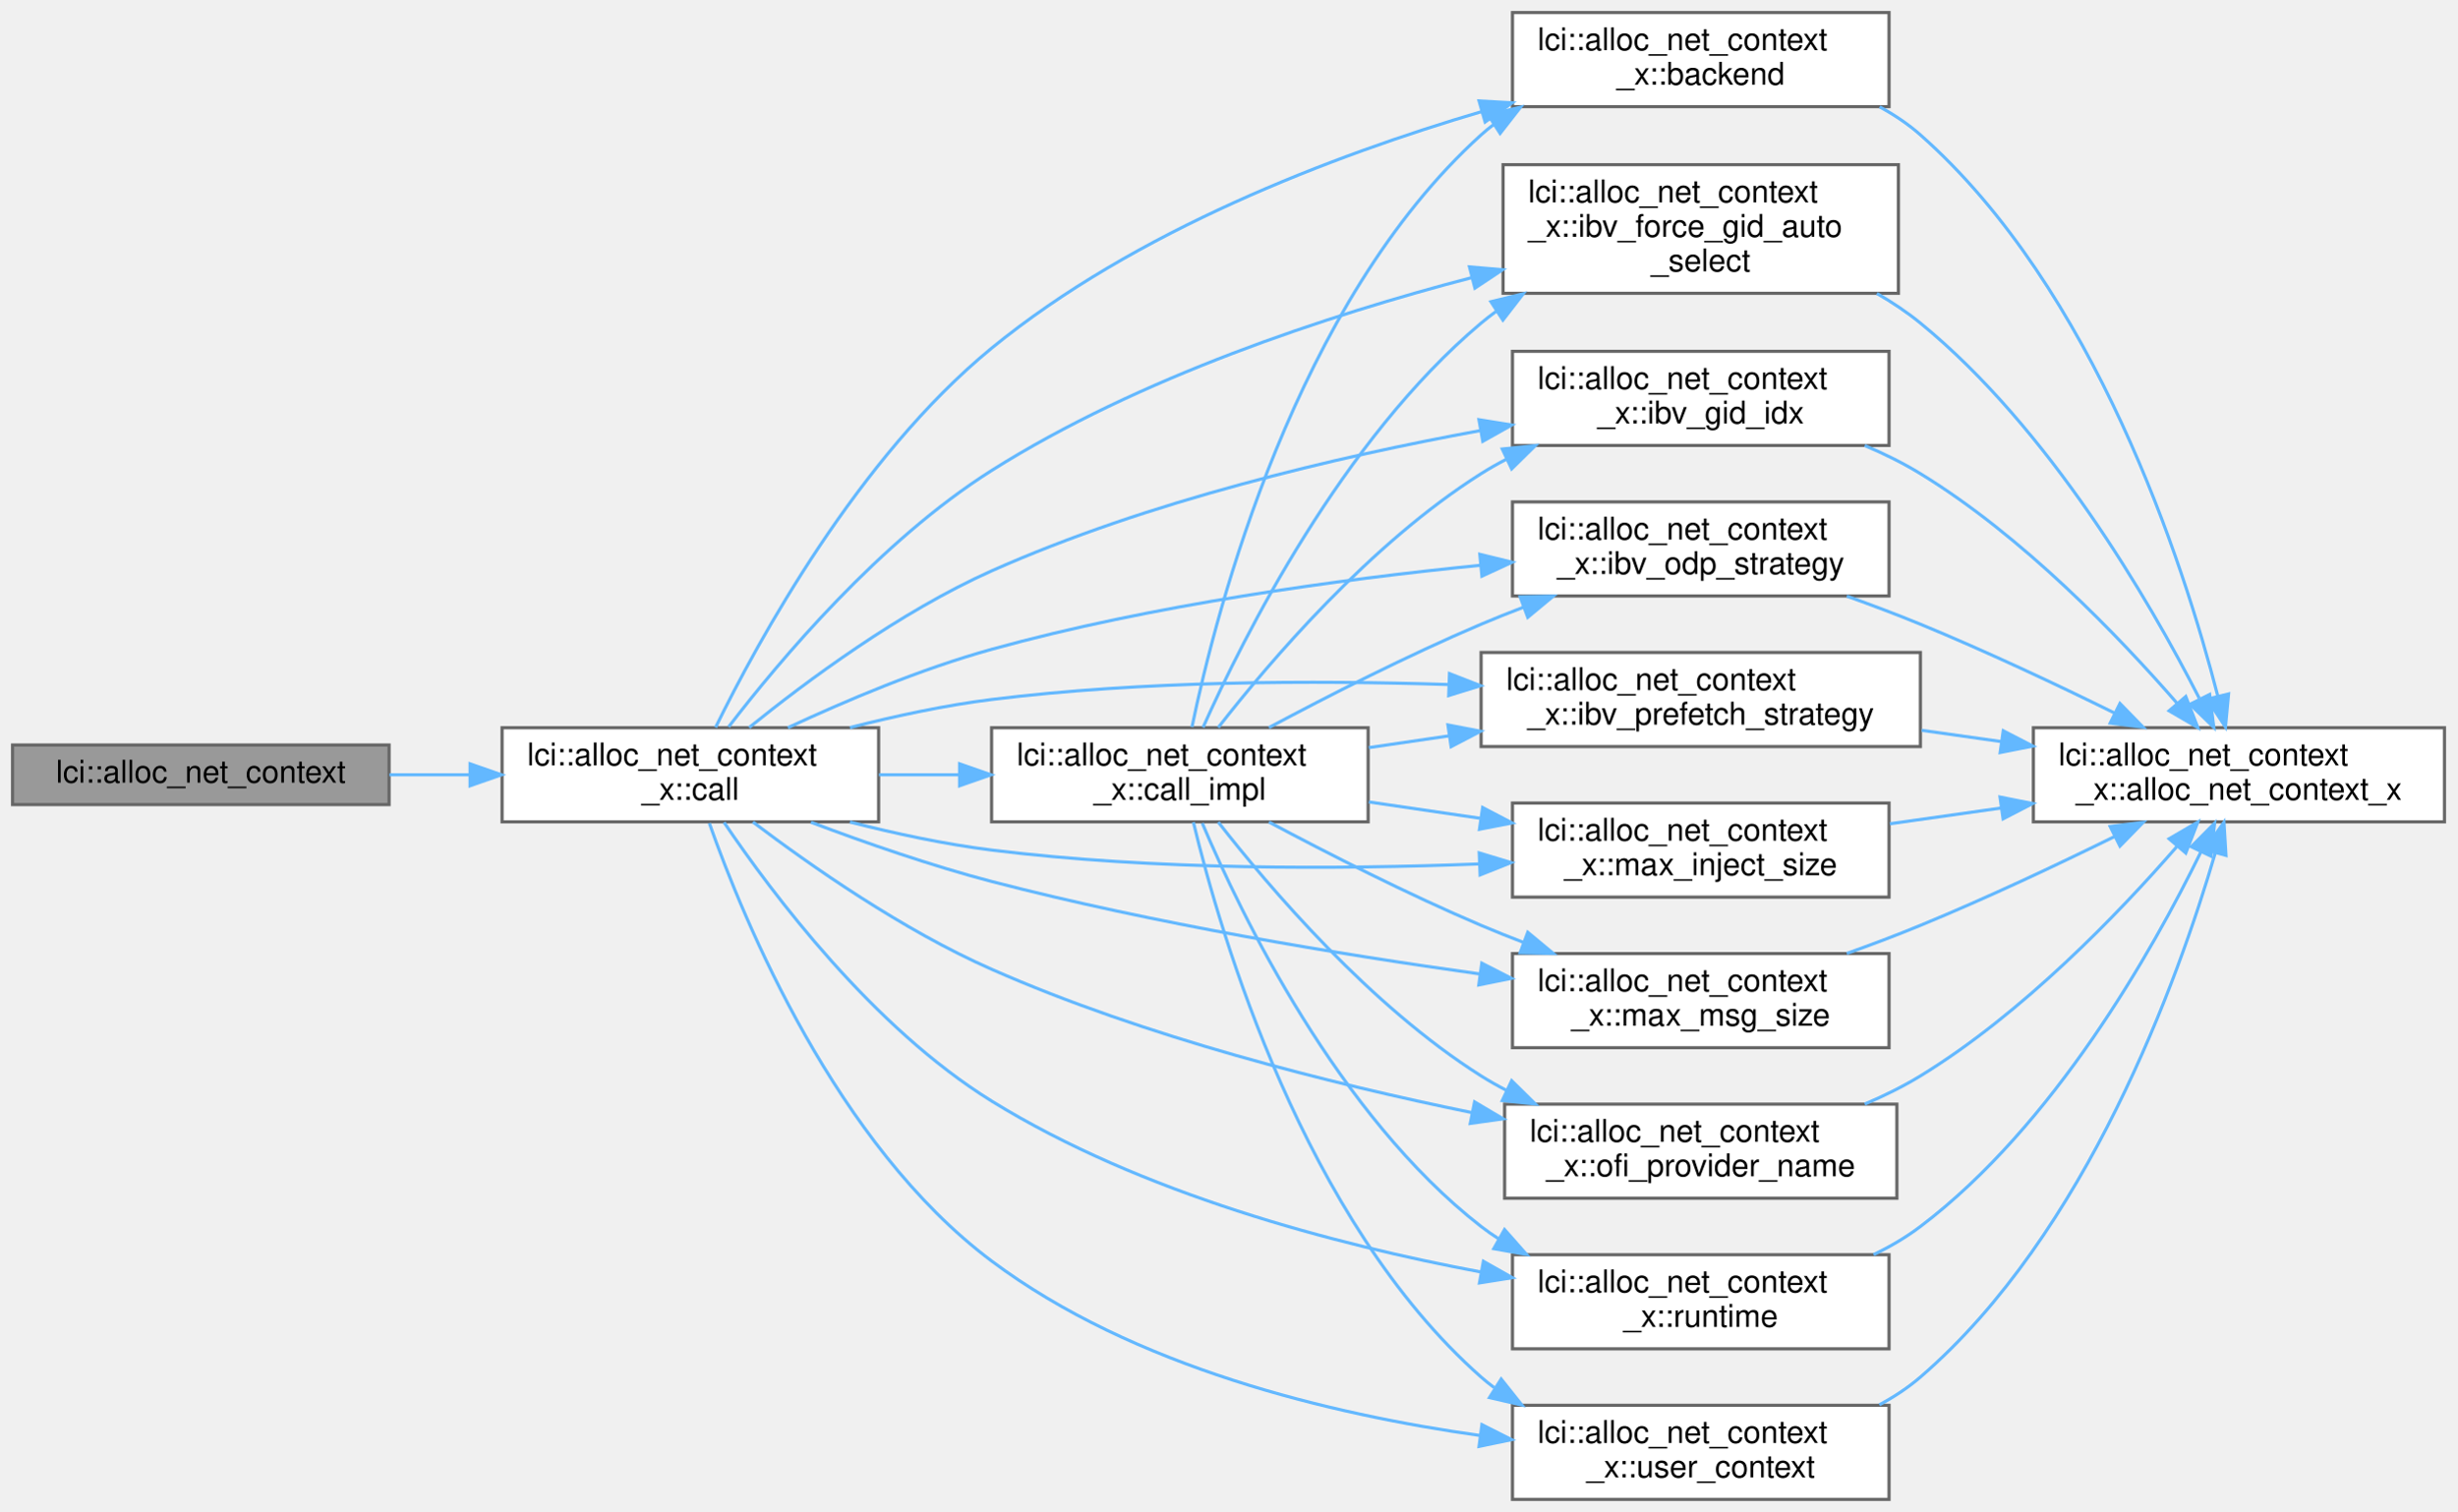
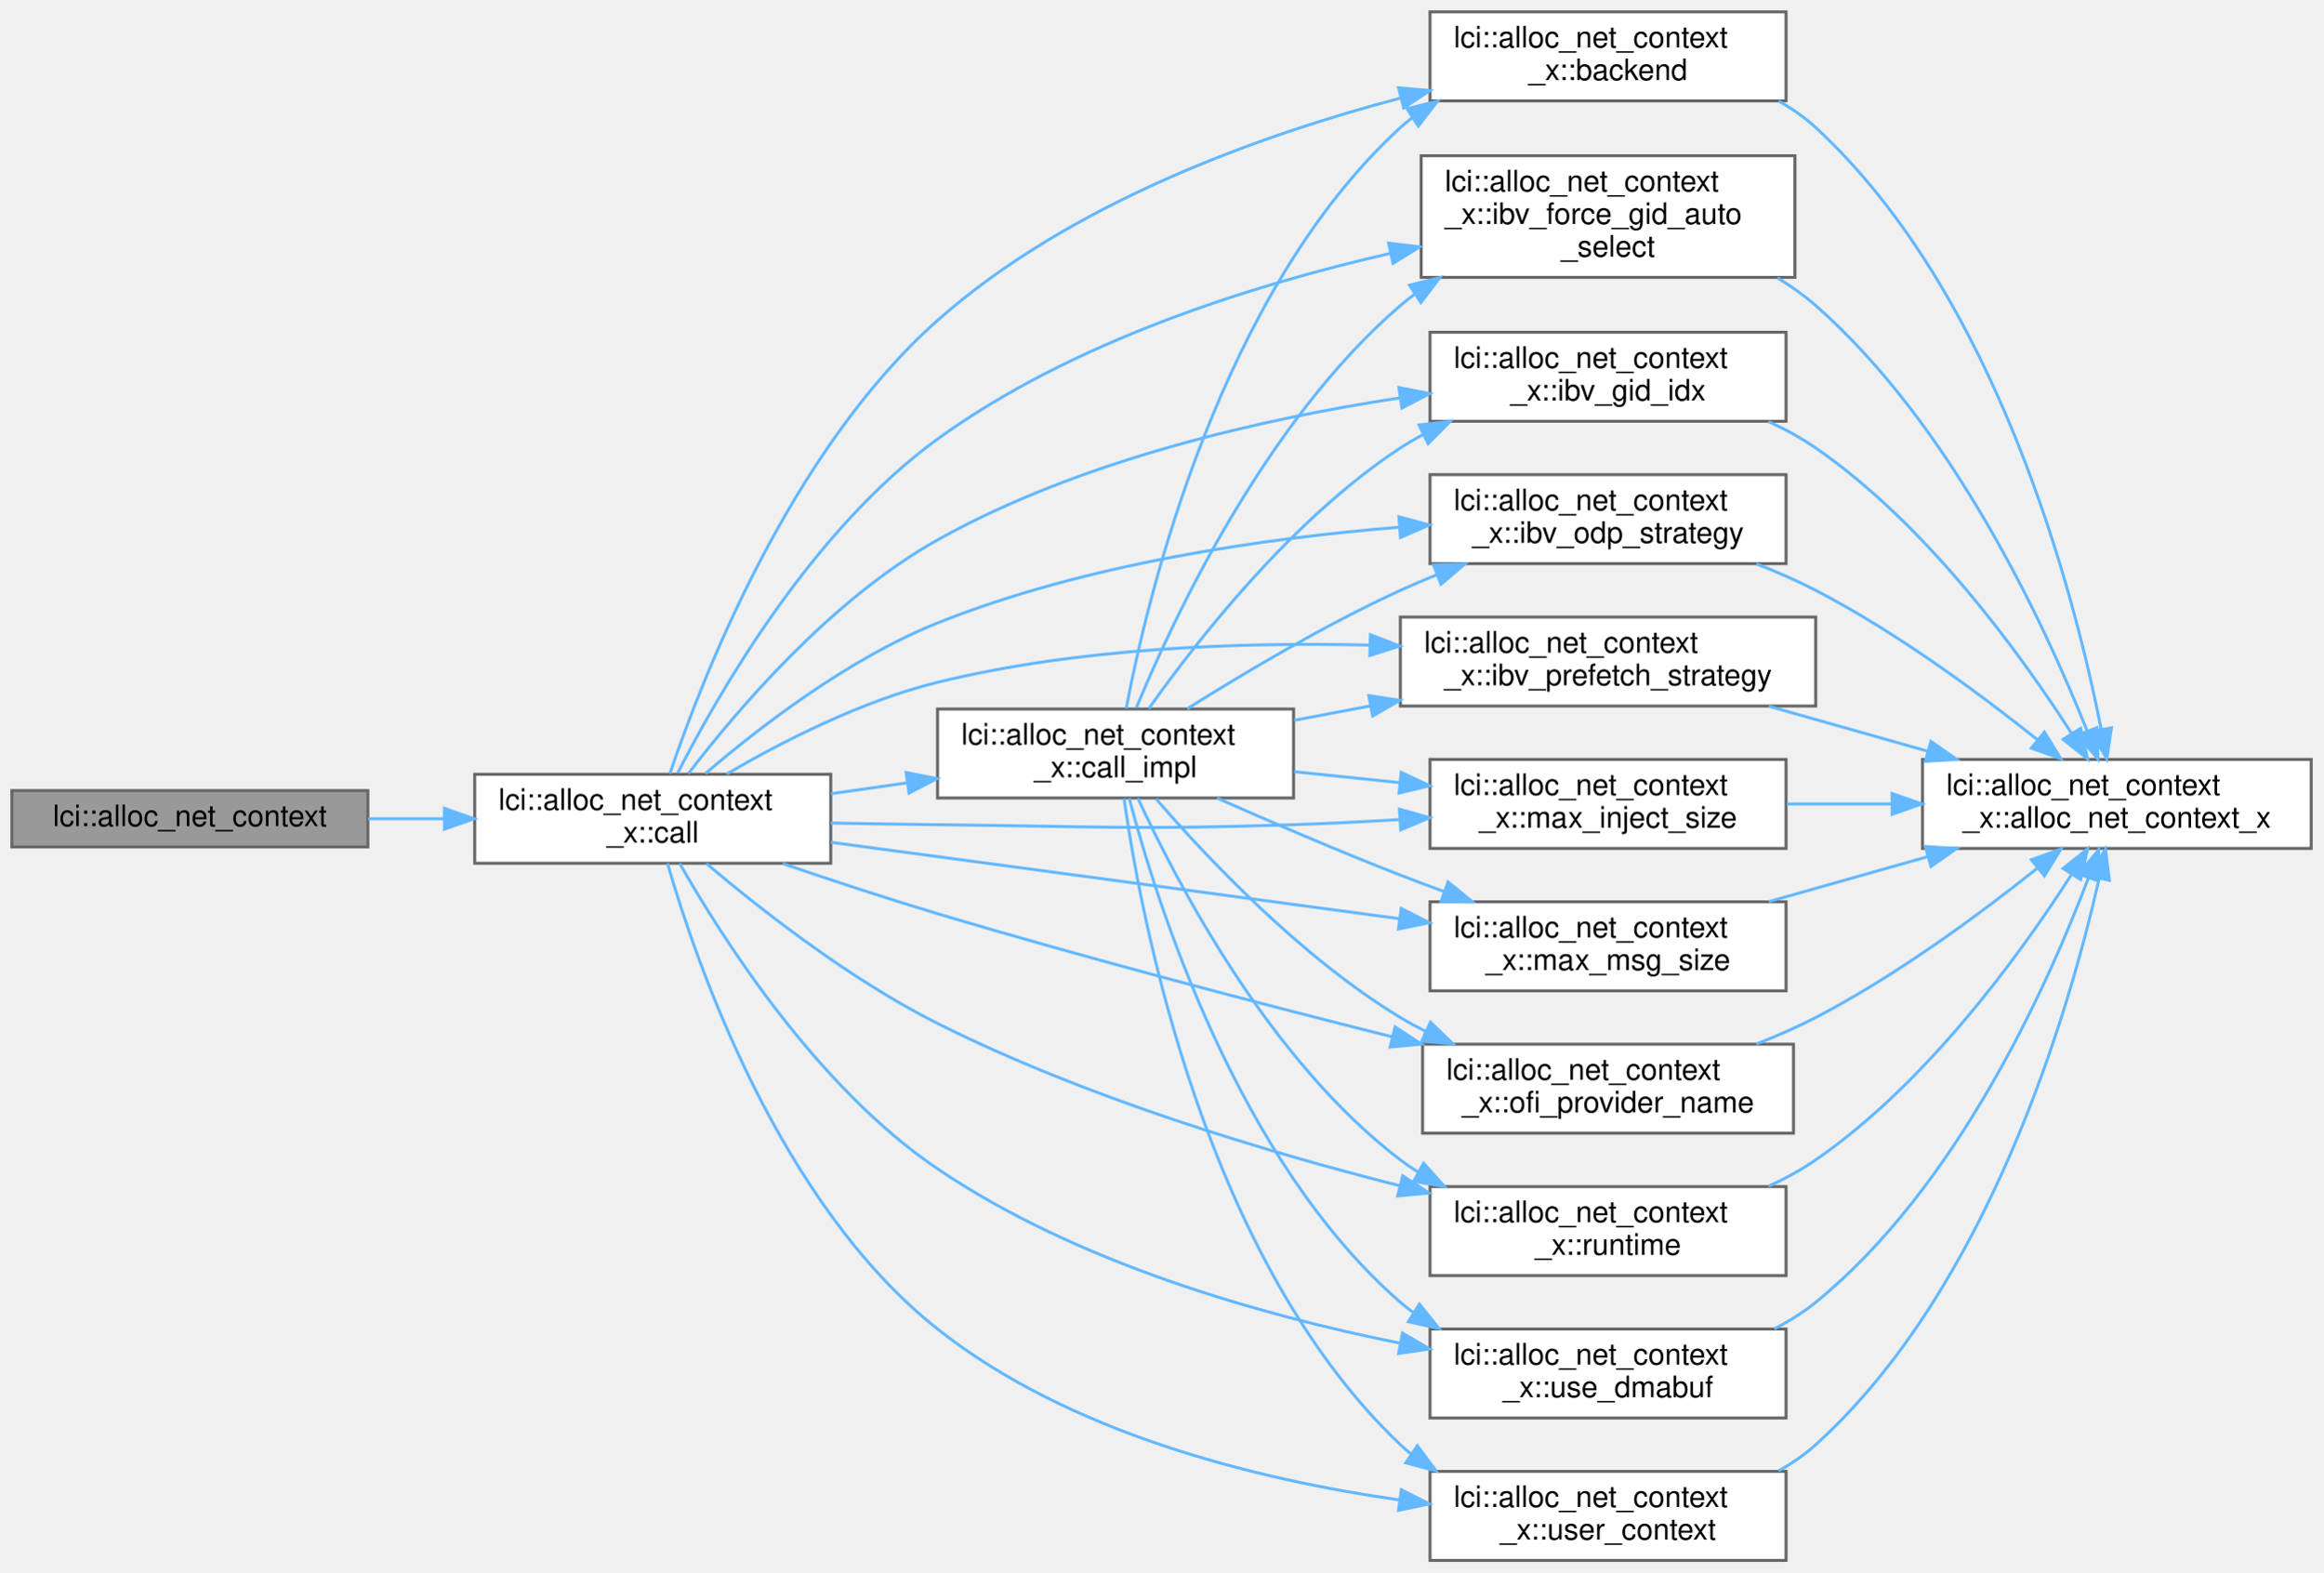
- <svg xmlns="http://www.w3.org/2000/svg" xmlns:xlink="http://www.w3.org/1999/xlink" width="783pt" height="482pt" viewBox="0.00 0.00 783.00 482.00">
-   <g id="graph0" class="graph" transform="scale(1 1) rotate(0) translate(4 478)">
+ <svg xmlns="http://www.w3.org/2000/svg" xmlns:xlink="http://www.w3.org/1999/xlink" width="783pt" height="530pt" viewBox="0.00 0.00 783.00 530.00">
+   <g id="graph0" class="graph" transform="scale(1 1) rotate(0) translate(4 526)">
    <g id="Node000001" class="node">
      <g id="a_Node000001">
        <a xlink:title=" ">
-           <polygon fill="#999999" stroke="#666666" points="120,-240.5 0,-240.5 0,-221.5 120,-221.5 120,-240.5" />
-           <text text-anchor="middle" x="60" y="-228.5" font-family="Helvetica,sans-Serif" font-size="10.00">lci::alloc_net_context</text>
+           <polygon fill="#999999" stroke="#666666" points="120,-259.5 0,-259.5 0,-240.5 120,-240.5 120,-259.5" />
+           <text text-anchor="middle" x="60" y="-247.5" font-family="Helvetica,sans-Serif" font-size="10.00">lci::alloc_net_context</text>
        </a>
      </g>
    </g>
    <g id="Node000002" class="node">
      <g id="a_Node000002">
        <a xlink:href="../../d9/d2c/classlci_1_1alloc__net__context__x.html#ad70070ae0aaa12a3a7ab0be8f9f84dbc" target="_top" xlink:title=" ">
-           <polygon fill="white" stroke="#666666" points="276,-246 156,-246 156,-216 276,-216 276,-246" />
-           <text text-anchor="start" x="164" y="-234" font-family="Helvetica,sans-Serif" font-size="10.00">lci::alloc_net_context</text>
-           <text text-anchor="middle" x="216" y="-223" font-family="Helvetica,sans-Serif" font-size="10.00">_x::call</text>
+           <polygon fill="white" stroke="#666666" points="276,-265 156,-265 156,-235 276,-235 276,-265" />
+           <text text-anchor="start" x="164" y="-253" font-family="Helvetica,sans-Serif" font-size="10.00">lci::alloc_net_context</text>
+           <text text-anchor="middle" x="216" y="-242" font-family="Helvetica,sans-Serif" font-size="10.00">_x::call</text>
        </a>
      </g>
    </g>
    <g id="edge1_Node000001_Node000002" class="edge">
      <g id="a_edge1_Node000001_Node000002">
        <a xlink:title=" ">
-           <path fill="none" stroke="#63b8ff" d="M120.1,-231C128.42,-231 137.04,-231 145.53,-231" />
-           <polygon fill="#63b8ff" stroke="#63b8ff" points="145.8,-234.5 155.8,-231 145.8,-227.5 145.8,-234.5" />
+           <path fill="none" stroke="#63b8ff" d="M120.1,-250C128.42,-250 137.04,-250 145.53,-250" />
+           <polygon fill="#63b8ff" stroke="#63b8ff" points="145.8,-253.5 155.8,-250 145.8,-246.5 145.8,-253.5" />
        </a>
      </g>
    </g>
    <g id="Node000003" class="node">
      <g id="a_Node000003">
        <a xlink:href="../../d9/d2c/classlci_1_1alloc__net__context__x.html#a924ac87bf6d7c2eb6b52768734dee344" target="_top" xlink:title=" ">
-           <polygon fill="white" stroke="#666666" points="598,-474 478,-474 478,-444 598,-444 598,-474" />
-           <text text-anchor="start" x="486" y="-462" font-family="Helvetica,sans-Serif" font-size="10.00">lci::alloc_net_context</text>
-           <text text-anchor="middle" x="538" y="-451" font-family="Helvetica,sans-Serif" font-size="10.00">_x::backend</text>
+           <polygon fill="white" stroke="#666666" points="598,-522 478,-522 478,-492 598,-492 598,-522" />
+           <text text-anchor="start" x="486" y="-510" font-family="Helvetica,sans-Serif" font-size="10.00">lci::alloc_net_context</text>
+           <text text-anchor="middle" x="538" y="-499" font-family="Helvetica,sans-Serif" font-size="10.00">_x::backend</text>
        </a>
      </g>
    </g>
    <g id="edge2_Node000002_Node000003" class="edge">
      <g id="a_edge2_Node000002_Node000003">
        <a xlink:title=" ">
-           <path fill="none" stroke="#63b8ff" d="M224.03,-246.11C237.5,-273.6 269.44,-332.15 312,-367 357.67,-404.39 420.6,-428.39 468.29,-442.46" />
-           <polygon fill="#63b8ff" stroke="#63b8ff" points="467.35,-445.83 477.92,-445.23 469.28,-439.11 467.35,-445.83" />
+           <path fill="none" stroke="#63b8ff" d="M221.78,-265.18C232.68,-297.56 262.36,-373.98 312,-418 356.25,-457.24 419.89,-480.24 468.2,-492.99" />
+           <polygon fill="#63b8ff" stroke="#63b8ff" points="467.4,-496.4 477.96,-495.48 469.13,-489.62 467.4,-496.4" />
        </a>
      </g>
    </g>
    <g id="Node000005" class="node">
      <g id="a_Node000005">
-         <a xlink:href="../../d9/d2c/classlci_1_1alloc__net__context__x.html#a037ffe1c580c67e693fddc84bf9e4de7" target="_top" xlink:title=" ">
-           <polygon fill="white" stroke="#666666" points="432,-246 312,-246 312,-216 432,-216 432,-246" />
-           <text text-anchor="start" x="320" y="-234" font-family="Helvetica,sans-Serif" font-size="10.00">lci::alloc_net_context</text>
-           <text text-anchor="middle" x="372" y="-223" font-family="Helvetica,sans-Serif" font-size="10.00">_x::call_impl</text>
+         <a xlink:href="../../d9/d2c/classlci_1_1alloc__net__context__x.html#a5c0e2ff8d01447d1d6e0884f2006be28" target="_top" xlink:title=" ">
+           <polygon fill="white" stroke="#666666" points="432,-287 312,-287 312,-257 432,-257 432,-287" />
+           <text text-anchor="start" x="320" y="-275" font-family="Helvetica,sans-Serif" font-size="10.00">lci::alloc_net_context</text>
+           <text text-anchor="middle" x="372" y="-264" font-family="Helvetica,sans-Serif" font-size="10.00">_x::call_impl</text>
        </a>
      </g>
    </g>
    <g id="edge4_Node000002_Node000005" class="edge">
      <g id="a_edge4_Node000002_Node000005">
        <a xlink:title=" ">
-           <path fill="none" stroke="#63b8ff" d="M276.1,-231C284.42,-231 293.04,-231 301.53,-231" />
-           <polygon fill="#63b8ff" stroke="#63b8ff" points="301.8,-234.5 311.8,-231 301.8,-227.5 301.8,-234.5" />
+           <path fill="none" stroke="#63b8ff" d="M276.1,-258.44C284.51,-259.64 293.23,-260.89 301.81,-262.12" />
+           <polygon fill="#63b8ff" stroke="#63b8ff" points="301.41,-265.59 311.8,-263.54 302.4,-258.66 301.41,-265.59" />
        </a>
      </g>
    </g>
    <g id="Node000006" class="node">
      <g id="a_Node000006">
        <a xlink:href="../../d9/d2c/classlci_1_1alloc__net__context__x.html#a9fe41e79d8eb835bbe41fc713b0971cf" target="_top" xlink:title=" ">
-           <polygon fill="white" stroke="#666666" points="601,-425.5 475,-425.5 475,-384.5 601,-384.5 601,-425.5" />
-           <text text-anchor="start" x="483" y="-413.5" font-family="Helvetica,sans-Serif" font-size="10.00">lci::alloc_net_context</text>
-           <text text-anchor="start" x="483" y="-402.5" font-family="Helvetica,sans-Serif" font-size="10.00">_x::ibv_force_gid_auto</text>
-           <text text-anchor="middle" x="538" y="-391.5" font-family="Helvetica,sans-Serif" font-size="10.00">_select</text>
-         </a>
-       </g>
-     </g>
-     <g id="edge24_Node000002_Node000006" class="edge">
-       <g id="a_edge24_Node000002_Node000006">
-         <a xlink:title=" ">
-           <path fill="none" stroke="#63b8ff" d="M228.2,-246.29C244.45,-267.46 276.51,-305.61 312,-328 359.01,-357.65 418.8,-377.41 464.93,-389.48" />
-           <polygon fill="#63b8ff" stroke="#63b8ff" points="464.29,-392.93 474.85,-392.02 466.03,-386.15 464.29,-392.93" />
+           <polygon fill="white" stroke="#666666" points="601,-473.5 475,-473.5 475,-432.5 601,-432.5 601,-473.5" />
+           <text text-anchor="start" x="483" y="-461.5" font-family="Helvetica,sans-Serif" font-size="10.00">lci::alloc_net_context</text>
+           <text text-anchor="start" x="483" y="-450.5" font-family="Helvetica,sans-Serif" font-size="10.00">_x::ibv_force_gid_auto</text>
+           <text text-anchor="middle" x="538" y="-439.5" font-family="Helvetica,sans-Serif" font-size="10.00">_select</text>
+         </a>
+       </g>
+     </g>
+     <g id="edge26_Node000002_Node000006" class="edge">
+       <g id="a_edge26_Node000002_Node000006">
+         <a xlink:title=" ">
+           <path fill="none" stroke="#63b8ff" d="M224.41,-265.41C238.05,-292.17 269.65,-347.31 312,-378 357.29,-410.82 417.87,-429.92 464.76,-440.63" />
+           <polygon fill="#63b8ff" stroke="#63b8ff" points="464.02,-444.05 474.54,-442.79 465.53,-437.22 464.02,-444.05" />
        </a>
      </g>
    </g>
    <g id="Node000007" class="node">
      <g id="a_Node000007">
        <a xlink:href="../../d9/d2c/classlci_1_1alloc__net__context__x.html#a41c846e3f23a79c2ed6832493cfbdf32" target="_top" xlink:title=" ">
-           <polygon fill="white" stroke="#666666" points="598,-366 478,-366 478,-336 598,-336 598,-366" />
-           <text text-anchor="start" x="486" y="-354" font-family="Helvetica,sans-Serif" font-size="10.00">lci::alloc_net_context</text>
-           <text text-anchor="middle" x="538" y="-343" font-family="Helvetica,sans-Serif" font-size="10.00">_x::ibv_gid_idx</text>
-         </a>
-       </g>
-     </g>
-     <g id="edge25_Node000002_Node000007" class="edge">
-       <g id="a_edge25_Node000002_Node000007">
-         <a xlink:title=" ">
-           <path fill="none" stroke="#63b8ff" d="M234.74,-246.07C252.99,-260.83 282.8,-282.97 312,-296 361.84,-318.25 422.08,-332.37 467.68,-340.72" />
-           <polygon fill="#63b8ff" stroke="#63b8ff" points="467.31,-344.21 477.77,-342.52 468.54,-337.32 467.31,-344.21" />
+           <polygon fill="white" stroke="#666666" points="598,-414 478,-414 478,-384 598,-384 598,-414" />
+           <text text-anchor="start" x="486" y="-402" font-family="Helvetica,sans-Serif" font-size="10.00">lci::alloc_net_context</text>
+           <text text-anchor="middle" x="538" y="-391" font-family="Helvetica,sans-Serif" font-size="10.00">_x::ibv_gid_idx</text>
+         </a>
+       </g>
+     </g>
+     <g id="edge27_Node000002_Node000007" class="edge">
+       <g id="a_edge27_Node000002_Node000007">
+         <a xlink:title=" ">
+           <path fill="none" stroke="#63b8ff" d="M228.04,-265.25C244.11,-286.27 275.95,-323.84 312,-344 360.23,-370.97 421.51,-384.84 467.94,-391.89" />
+           <polygon fill="#63b8ff" stroke="#63b8ff" points="467.51,-395.37 477.91,-393.34 468.51,-388.44 467.51,-395.37" />
        </a>
      </g>
    </g>
    <g id="Node000008" class="node">
      <g id="a_Node000008">
        <a xlink:href="../../d9/d2c/classlci_1_1alloc__net__context__x.html#aaad66599526eca49a9ee0dada3f8e35c" target="_top" xlink:title=" ">
-           <polygon fill="white" stroke="#666666" points="598,-318 478,-318 478,-288 598,-288 598,-318" />
-           <text text-anchor="start" x="486" y="-306" font-family="Helvetica,sans-Serif" font-size="10.00">lci::alloc_net_context</text>
-           <text text-anchor="middle" x="538" y="-295" font-family="Helvetica,sans-Serif" font-size="10.00">_x::ibv_odp_strategy</text>
-         </a>
-       </g>
-     </g>
-     <g id="edge26_Node000002_Node000008" class="edge">
-       <g id="a_edge26_Node000002_Node000008">
-         <a xlink:title=" ">
-           <path fill="none" stroke="#63b8ff" d="M247.09,-246.02C265.43,-254.58 289.58,-264.8 312,-271 363.15,-285.15 422.68,-293.27 467.65,-297.78" />
-           <polygon fill="#63b8ff" stroke="#63b8ff" points="467.59,-301.29 477.88,-298.77 468.26,-294.32 467.59,-301.29" />
+           <polygon fill="white" stroke="#666666" points="598,-366 478,-366 478,-336 598,-336 598,-366" />
+           <text text-anchor="start" x="486" y="-354" font-family="Helvetica,sans-Serif" font-size="10.00">lci::alloc_net_context</text>
+           <text text-anchor="middle" x="538" y="-343" font-family="Helvetica,sans-Serif" font-size="10.00">_x::ibv_odp_strategy</text>
+         </a>
+       </g>
+     </g>
+     <g id="edge28_Node000002_Node000008" class="edge">
+       <g id="a_edge28_Node000002_Node000008">
+         <a xlink:title=" ">
+           <path fill="none" stroke="#63b8ff" d="M233.8,-265.27C251.78,-280.69 281.8,-303.91 312,-316 361.82,-335.94 422.06,-344.58 467.67,-348.29" />
+           <polygon fill="#63b8ff" stroke="#63b8ff" points="467.52,-351.79 477.75,-349.05 468.05,-344.81 467.52,-351.79" />
        </a>
      </g>
    </g>
    <g id="Node000009" class="node">
      <g id="a_Node000009">
        <a xlink:href="../../d9/d2c/classlci_1_1alloc__net__context__x.html#a2c1d71a830f38024cb6193d55e088fb8" target="_top" xlink:title=" ">
-           <polygon fill="white" stroke="#666666" points="608,-270 468,-270 468,-240 608,-240 608,-270" />
-           <text text-anchor="start" x="476" y="-258" font-family="Helvetica,sans-Serif" font-size="10.00">lci::alloc_net_context</text>
-           <text text-anchor="middle" x="538" y="-247" font-family="Helvetica,sans-Serif" font-size="10.00">_x::ibv_prefetch_strategy</text>
-         </a>
-       </g>
-     </g>
-     <g id="edge27_Node000002_Node000009" class="edge">
-       <g id="a_edge27_Node000002_Node000009">
-         <a xlink:title=" ">
-           <path fill="none" stroke="#63b8ff" d="M266.85,-246.05C281.28,-249.74 297.14,-253.15 312,-255 360.09,-260.98 414.41,-261.16 457.62,-259.77" />
-           <polygon fill="#63b8ff" stroke="#63b8ff" points="457.93,-263.26 467.8,-259.4 457.68,-256.26 457.93,-263.26" />
+           <polygon fill="white" stroke="#666666" points="608,-318 468,-318 468,-288 608,-288 608,-318" />
+           <text text-anchor="start" x="476" y="-306" font-family="Helvetica,sans-Serif" font-size="10.00">lci::alloc_net_context</text>
+           <text text-anchor="middle" x="538" y="-295" font-family="Helvetica,sans-Serif" font-size="10.00">_x::ibv_prefetch_strategy</text>
+         </a>
+       </g>
+     </g>
+     <g id="edge29_Node000002_Node000009" class="edge">
+       <g id="a_edge29_Node000002_Node000009">
+         <a xlink:title=" ">
+           <path fill="none" stroke="#63b8ff" d="M240.93,-265.09C259.52,-275.93 286.37,-289.7 312,-296 359.34,-307.64 413.98,-309.59 457.55,-308.54" />
+           <polygon fill="#63b8ff" stroke="#63b8ff" points="457.92,-312.03 467.81,-308.24 457.71,-305.04 457.92,-312.03" />
        </a>
      </g>
    </g>
    <g id="Node000010" class="node">
      <g id="a_Node000010">
        <a xlink:href="../../d9/d2c/classlci_1_1alloc__net__context__x.html#a6654c9eac4872fca14364abd71f579f1" target="_top" xlink:title=" ">
-           <polygon fill="white" stroke="#666666" points="598,-222 478,-222 478,-192 598,-192 598,-222" />
-           <text text-anchor="start" x="486" y="-210" font-family="Helvetica,sans-Serif" font-size="10.00">lci::alloc_net_context</text>
-           <text text-anchor="middle" x="538" y="-199" font-family="Helvetica,sans-Serif" font-size="10.00">_x::max_inject_size</text>
-         </a>
-       </g>
-     </g>
-     <g id="edge28_Node000002_Node000010" class="edge">
-       <g id="a_edge28_Node000002_Node000010">
-         <a xlink:title=" ">
-           <path fill="none" stroke="#63b8ff" d="M266.85,-215.95C281.28,-212.26 297.14,-208.85 312,-207 363.79,-200.56 422.8,-200.84 467.39,-202.58" />
-           <polygon fill="#63b8ff" stroke="#63b8ff" points="467.4,-206.09 477.54,-203.01 467.69,-199.09 467.4,-206.09" />
+           <polygon fill="white" stroke="#666666" points="598,-270 478,-270 478,-240 598,-240 598,-270" />
+           <text text-anchor="start" x="486" y="-258" font-family="Helvetica,sans-Serif" font-size="10.00">lci::alloc_net_context</text>
+           <text text-anchor="middle" x="538" y="-247" font-family="Helvetica,sans-Serif" font-size="10.00">_x::max_inject_size</text>
+         </a>
+       </g>
+     </g>
+     <g id="edge30_Node000002_Node000010" class="edge">
+       <g id="a_edge30_Node000002_Node000010">
+         <a xlink:title=" ">
+           <path fill="none" stroke="#63b8ff" d="M276.04,-248.56C287.94,-248.33 300.37,-248.12 312,-248 365.33,-247.44 378.7,-246.23 432,-248 443.51,-248.38 455.72,-249 467.58,-249.72" />
+           <polygon fill="#63b8ff" stroke="#63b8ff" points="467.69,-253.23 477.89,-250.37 468.13,-246.25 467.69,-253.23" />
        </a>
      </g>
    </g>
    <g id="Node000011" class="node">
      <g id="a_Node000011">
        <a xlink:href="../../d9/d2c/classlci_1_1alloc__net__context__x.html#ad264e33dba3328ba304b8727d91fea36" target="_top" xlink:title=" ">
-           <polygon fill="white" stroke="#666666" points="598,-174 478,-174 478,-144 598,-144 598,-174" />
-           <text text-anchor="start" x="486" y="-162" font-family="Helvetica,sans-Serif" font-size="10.00">lci::alloc_net_context</text>
-           <text text-anchor="middle" x="538" y="-151" font-family="Helvetica,sans-Serif" font-size="10.00">_x::max_msg_size</text>
-         </a>
-       </g>
-     </g>
-     <g id="edge29_Node000002_Node000011" class="edge">
-       <g id="a_edge29_Node000002_Node000011">
-         <a xlink:title=" ">
-           <path fill="none" stroke="#63b8ff" d="M254.43,-215.88C271.73,-209.34 292.68,-202.05 312,-197 363.49,-183.55 422.9,-173.75 467.74,-167.48" />
-           <polygon fill="#63b8ff" stroke="#63b8ff" points="468.22,-170.94 477.65,-166.11 467.27,-164.01 468.22,-170.94" />
+           <polygon fill="white" stroke="#666666" points="598,-222 478,-222 478,-192 598,-192 598,-222" />
+           <text text-anchor="start" x="486" y="-210" font-family="Helvetica,sans-Serif" font-size="10.00">lci::alloc_net_context</text>
+           <text text-anchor="middle" x="538" y="-199" font-family="Helvetica,sans-Serif" font-size="10.00">_x::max_msg_size</text>
+         </a>
+       </g>
+     </g>
+     <g id="edge31_Node000002_Node000011" class="edge">
+       <g id="a_edge31_Node000002_Node000011">
+         <a xlink:title=" ">
+           <path fill="none" stroke="#63b8ff" d="M276.07,-242.06C330.24,-234.78 410.51,-224 467.7,-216.31" />
+           <polygon fill="#63b8ff" stroke="#63b8ff" points="468.29,-219.76 477.74,-214.96 467.36,-212.83 468.29,-219.76" />
        </a>
      </g>
    </g>
    <g id="Node000012" class="node">
      <g id="a_Node000012">
        <a xlink:href="../../d9/d2c/classlci_1_1alloc__net__context__x.html#a11c33085d6c48cc3684d45ae1f91b354" target="_top" xlink:title=" ">
-           <polygon fill="white" stroke="#666666" points="600.5,-126 475.5,-126 475.5,-96 600.5,-96 600.5,-126" />
-           <text text-anchor="start" x="483.5" y="-114" font-family="Helvetica,sans-Serif" font-size="10.00">lci::alloc_net_context</text>
-           <text text-anchor="middle" x="538" y="-103" font-family="Helvetica,sans-Serif" font-size="10.00">_x::ofi_provider_name</text>
-         </a>
-       </g>
-     </g>
-     <g id="edge30_Node000002_Node000012" class="edge">
-       <g id="a_edge30_Node000002_Node000012">
-         <a xlink:title=" ">
-           <path fill="none" stroke="#63b8ff" d="M235.94,-215.95C254.39,-201.97 283.71,-181.47 312,-169 361.07,-147.36 419.86,-132.56 465.03,-123.32" />
-           <polygon fill="#63b8ff" stroke="#63b8ff" points="465.92,-126.72 475.04,-121.32 464.55,-119.85 465.92,-126.72" />
+           <polygon fill="white" stroke="#666666" points="600.5,-174 475.5,-174 475.5,-144 600.5,-144 600.5,-174" />
+           <text text-anchor="start" x="483.5" y="-162" font-family="Helvetica,sans-Serif" font-size="10.00">lci::alloc_net_context</text>
+           <text text-anchor="middle" x="538" y="-151" font-family="Helvetica,sans-Serif" font-size="10.00">_x::ofi_provider_name</text>
+         </a>
+       </g>
+     </g>
+     <g id="edge32_Node000002_Node000012" class="edge">
+       <g id="a_edge32_Node000002_Node000012">
+         <a xlink:title=" ">
+           <path fill="none" stroke="#63b8ff" d="M259.84,-234.88C276.09,-229.32 294.83,-223.14 312,-218 362.9,-202.77 420.9,-187.62 465.26,-176.48" />
+           <polygon fill="#63b8ff" stroke="#63b8ff" points="466.23,-179.84 475.09,-174.02 464.54,-173.05 466.23,-179.84" />
        </a>
      </g>
    </g>
    <g id="Node000013" class="node">
      <g id="a_Node000013">
        <a xlink:href="../../d9/d2c/classlci_1_1alloc__net__context__x.html#a3cc9f4bac3c372009fe44dbd77153c19" target="_top" xlink:title=" ">
+           <polygon fill="white" stroke="#666666" points="598,-126 478,-126 478,-96 598,-96 598,-126" />
+           <text text-anchor="start" x="486" y="-114" font-family="Helvetica,sans-Serif" font-size="10.00">lci::alloc_net_context</text>
+           <text text-anchor="middle" x="538" y="-103" font-family="Helvetica,sans-Serif" font-size="10.00">_x::runtime</text>
+         </a>
+       </g>
+     </g>
+     <g id="edge33_Node000002_Node000013" class="edge">
+       <g id="a_edge33_Node000002_Node000013">
+         <a xlink:title=" ">
+           <path fill="none" stroke="#63b8ff" d="M234.08,-234.91C252.28,-219.5 282.48,-195.8 312,-181 361.74,-156.05 422.14,-137.85 467.84,-126.28" />
+           <polygon fill="#63b8ff" stroke="#63b8ff" points="468.79,-129.65 477.65,-123.83 467.1,-122.85 468.79,-129.65" />
+         </a>
+       </g>
+     </g>
+     <g id="Node000014" class="node">
+       <g id="a_Node000014">
+         <a xlink:href="../../d9/d2c/classlci_1_1alloc__net__context__x.html#aabdd8693975475fef49f39019610a4ae" target="_top" xlink:title=" ">
          <polygon fill="white" stroke="#666666" points="598,-78 478,-78 478,-48 598,-48 598,-78" />
          <text text-anchor="start" x="486" y="-66" font-family="Helvetica,sans-Serif" font-size="10.00">lci::alloc_net_context</text>
-           <text text-anchor="middle" x="538" y="-55" font-family="Helvetica,sans-Serif" font-size="10.00">_x::runtime</text>
-         </a>
-       </g>
-     </g>
-     <g id="edge31_Node000002_Node000013" class="edge">
-       <g id="a_edge31_Node000002_Node000013">
-         <a xlink:title=" ">
-           <path fill="none" stroke="#63b8ff" d="M226.74,-215.82C242.1,-193.1 274.15,-150.41 312,-127 359.63,-97.55 421.22,-81.26 467.92,-72.49" />
-           <polygon fill="#63b8ff" stroke="#63b8ff" points="468.73,-75.9 477.95,-70.68 467.48,-69.01 468.73,-75.9" />
-         </a>
-       </g>
-     </g>
-     <g id="Node000014" class="node">
-       <g id="a_Node000014">
+           <text text-anchor="middle" x="538" y="-55" font-family="Helvetica,sans-Serif" font-size="10.00">_x::use_dmabuf</text>
+         </a>
+       </g>
+     </g>
+     <g id="edge34_Node000002_Node000014" class="edge">
+       <g id="a_edge34_Node000002_Node000014">
+         <a xlink:title=" ">
+           <path fill="none" stroke="#63b8ff" d="M225.11,-234.91C239.36,-209.83 271.28,-159.58 312,-132 358.8,-100.3 420.73,-82.71 467.77,-73.24" />
+           <polygon fill="#63b8ff" stroke="#63b8ff" points="468.72,-76.62 477.87,-71.29 467.39,-69.75 468.72,-76.62" />
+         </a>
+       </g>
+     </g>
+     <g id="Node000015" class="node">
+       <g id="a_Node000015">
        <a xlink:href="../../d9/d2c/classlci_1_1alloc__net__context__x.html#a875d4f78abda2116a3ea1982116165a3" target="_top" xlink:title=" ">
          <polygon fill="white" stroke="#666666" points="598,-30 478,-30 478,0 598,0 598,-30" />
          <text text-anchor="start" x="486" y="-18" font-family="Helvetica,sans-Serif" font-size="10.00">lci::alloc_net_context</text>
          <text text-anchor="middle" x="538" y="-7" font-family="Helvetica,sans-Serif" font-size="10.00">_x::user_context</text>
        </a>
      </g>
    </g>
-     <g id="edge32_Node000002_Node000014" class="edge">
-       <g id="a_edge32_Node000002_Node000014">
-         <a xlink:title=" ">
-           <path fill="none" stroke="#63b8ff" d="M222.05,-215.56C233.1,-184.24 262.49,-113.08 312,-76 357.21,-42.14 420.01,-27.07 467.77,-20.36" />
-           <polygon fill="#63b8ff" stroke="#63b8ff" points="468.26,-23.83 477.72,-19.05 467.35,-16.89 468.26,-23.83" />
+     <g id="edge35_Node000002_Node000015" class="edge">
+       <g id="a_edge35_Node000002_Node000015">
+         <a xlink:title=" ">
+           <path fill="none" stroke="#63b8ff" d="M220.97,-234.99C230.61,-201.51 258.51,-120.35 312,-78 356.54,-42.74 419.68,-27.21 467.74,-20.37" />
+           <polygon fill="#63b8ff" stroke="#63b8ff" points="468.31,-23.82 477.76,-19.03 467.38,-16.88 468.31,-23.82" />
        </a>
      </g>
    </g>
    <g id="Node000004" class="node">
      <g id="a_Node000004">
        <a xlink:href="../../d9/d2c/classlci_1_1alloc__net__context__x.html#a4906e72fa75cb21741c0248836701237" target="_top" xlink:title=" ">
-           <polygon fill="white" stroke="#666666" points="775,-246 644,-246 644,-216 775,-216 775,-246" />
-           <text text-anchor="start" x="652" y="-234" font-family="Helvetica,sans-Serif" font-size="10.00">lci::alloc_net_context</text>
-           <text text-anchor="middle" x="709.5" y="-223" font-family="Helvetica,sans-Serif" font-size="10.00">_x::alloc_net_context_x</text>
+           <polygon fill="white" stroke="#666666" points="775,-270 644,-270 644,-240 775,-240 775,-270" />
+           <text text-anchor="start" x="652" y="-258" font-family="Helvetica,sans-Serif" font-size="10.00">lci::alloc_net_context</text>
+           <text text-anchor="middle" x="709.5" y="-247" font-family="Helvetica,sans-Serif" font-size="10.00">_x::alloc_net_context_x</text>
        </a>
      </g>
    </g>
    <g id="edge3_Node000003_Node000004" class="edge">
      <g id="a_edge3_Node000003_Node000004">
        <a xlink:title=" ">
-           <path fill="none" stroke="#63b8ff" d="M595.01,-443.94C599.69,-441.4 604.1,-438.44 608,-435 663.63,-385.82 691.76,-298.81 702.78,-256.09" />
-           <polygon fill="#63b8ff" stroke="#63b8ff" points="706.21,-256.78 705.21,-246.23 699.42,-255.1 706.21,-256.78" />
+           <path fill="none" stroke="#63b8ff" d="M595.51,-491.92C600.02,-489.39 604.27,-486.44 608,-483 669.06,-426.67 695.06,-326.55 704.25,-280.04" />
+           <polygon fill="#63b8ff" stroke="#63b8ff" points="707.69,-280.66 706.1,-270.19 700.81,-279.37 707.69,-280.66" />
        </a>
      </g>
    </g>
    <g id="edge5_Node000005_Node000003" class="edge">
      <g id="a_edge5_Node000005_Node000003">
        <a xlink:title=" ">
-           <path fill="none" stroke="#63b8ff" d="M375.85,-246.22C383.65,-283.75 408.87,-381.56 468,-435 469.29,-436.17 470.65,-437.28 472.05,-438.34" />
-           <polygon fill="#63b8ff" stroke="#63b8ff" points="470.27,-441.36 480.57,-443.84 474.06,-435.47 470.27,-441.36" />
+           <path fill="none" stroke="#63b8ff" d="M375.58,-287.17C382.88,-325.54 407.25,-427.39 468,-483 469.29,-484.18 470.63,-485.3 472.03,-486.36" />
+           <polygon fill="#63b8ff" stroke="#63b8ff" points="470.23,-489.37 480.52,-491.89 474.05,-483.5 470.23,-489.37" />
        </a>
      </g>
    </g>
    <g id="edge6_Node000005_Node000006" class="edge">
      <g id="a_edge6_Node000005_Node000006">
        <a xlink:title=" ">
-           <path fill="none" stroke="#63b8ff" d="M379.39,-246.11C392.22,-274.85 423.75,-337.81 468,-375 469.54,-376.29 471.14,-377.54 472.79,-378.74" />
-           <polygon fill="#63b8ff" stroke="#63b8ff" points="471.13,-381.83 481.42,-384.35 474.95,-375.96 471.13,-381.83" />
+           <path fill="none" stroke="#63b8ff" d="M379,-287.39C391.37,-317.32 422.42,-383.85 468,-423 469.52,-424.31 471.11,-425.57 472.75,-426.78" />
+           <polygon fill="#63b8ff" stroke="#63b8ff" points="471.07,-429.86 481.34,-432.45 474.92,-424.02 471.07,-429.86" />
        </a>
      </g>
    </g>
    <g id="edge8_Node000005_Node000007" class="edge">
      <g id="a_edge8_Node000005_Node000007">
        <a xlink:title=" ">
-           <path fill="none" stroke="#63b8ff" d="M384.25,-246.1C400.56,-267.02 432.7,-304.73 468,-327 470.6,-328.64 473.32,-330.18 476.13,-331.63" />
-           <polygon fill="#63b8ff" stroke="#63b8ff" points="474.75,-334.86 485.29,-335.96 477.74,-328.53 474.75,-334.86" />
+           <path fill="none" stroke="#63b8ff" d="M383.2,-287.13C398.93,-309.37 431.18,-350.86 468,-375 470.44,-376.6 472.99,-378.1 475.62,-379.52" />
+           <polygon fill="#63b8ff" stroke="#63b8ff" points="474.29,-382.76 484.81,-383.98 477.35,-376.46 474.29,-382.76" />
        </a>
      </g>
    </g>
    <g id="edge10_Node000005_Node000008" class="edge">
      <g id="a_edge10_Node000005_Node000008">
        <a xlink:title=" ">
-           <path fill="none" stroke="#63b8ff" d="M400.39,-246.06C419.13,-256.06 444.7,-269.11 468,-279 472.37,-280.85 476.93,-282.68 481.54,-284.44" />
-           <polygon fill="#63b8ff" stroke="#63b8ff" points="480.43,-287.76 491.02,-287.97 482.87,-281.2 480.43,-287.76" />
+           <path fill="none" stroke="#63b8ff" d="M396.15,-287.07C414.99,-298.93 442.53,-315.33 468,-327 472,-328.83 476.18,-330.61 480.42,-332.31" />
+           <polygon fill="#63b8ff" stroke="#63b8ff" points="479.17,-335.58 489.76,-335.91 481.69,-329.05 479.17,-335.58" />
        </a>
      </g>
    </g>
    <g id="edge12_Node000005_Node000009" class="edge">
      <g id="a_edge12_Node000005_Node000009">
        <a xlink:title=" ">
-           <path fill="none" stroke="#63b8ff" d="M432.21,-239.66C440.52,-240.88 449.17,-242.15 457.77,-243.41" />
-           <polygon fill="#63b8ff" stroke="#63b8ff" points="457.43,-246.89 467.84,-244.88 458.45,-239.97 457.43,-246.89" />
+           <path fill="none" stroke="#63b8ff" d="M432.21,-283.19C440.52,-284.76 449.17,-286.4 457.77,-288.02" />
+           <polygon fill="#63b8ff" stroke="#63b8ff" points="457.36,-291.51 467.84,-289.93 458.66,-284.63 457.36,-291.51" />
        </a>
      </g>
    </g>
    <g id="edge14_Node000005_Node000010" class="edge">
      <g id="a_edge14_Node000005_Node000010">
        <a xlink:title=" ">
-           <path fill="none" stroke="#63b8ff" d="M432.21,-222.34C443.7,-220.65 455.85,-218.88 467.64,-217.15" />
-           <polygon fill="#63b8ff" stroke="#63b8ff" points="468.49,-220.56 477.88,-215.65 467.48,-213.64 468.49,-220.56" />
+           <path fill="none" stroke="#63b8ff" d="M432.21,-265.86C443.7,-264.67 455.85,-263.41 467.64,-262.19" />
+           <polygon fill="#63b8ff" stroke="#63b8ff" points="468.29,-265.64 477.88,-261.13 467.57,-258.68 468.29,-265.64" />
        </a>
      </g>
    </g>
    <g id="edge16_Node000005_Node000011" class="edge">
      <g id="a_edge16_Node000005_Node000011">
        <a xlink:title=" ">
-           <path fill="none" stroke="#63b8ff" d="M400.39,-215.94C419.13,-205.94 444.7,-192.89 468,-183 472.37,-181.15 476.93,-179.32 481.54,-177.56" />
-           <polygon fill="#63b8ff" stroke="#63b8ff" points="482.87,-180.8 491.02,-174.03 480.43,-174.24 482.87,-180.8" />
+           <path fill="none" stroke="#63b8ff" d="M406.17,-256.98C424.3,-248.95 447.24,-239.08 468,-231 472.75,-229.15 477.72,-227.29 482.71,-225.47" />
+           <polygon fill="#63b8ff" stroke="#63b8ff" points="484.06,-228.7 492.29,-222.02 481.69,-222.11 484.06,-228.7" />
        </a>
      </g>
    </g>
    <g id="edge18_Node000005_Node000012" class="edge">
      <g id="a_edge18_Node000005_Node000012">
        <a xlink:title=" ">
-           <path fill="none" stroke="#63b8ff" d="M384.25,-215.9C400.56,-194.98 432.7,-157.27 468,-135 470.6,-133.36 473.32,-131.82 476.13,-130.37" />
-           <polygon fill="#63b8ff" stroke="#63b8ff" points="477.74,-133.47 485.29,-126.04 474.75,-127.14 477.74,-133.47" />
+           <path fill="none" stroke="#63b8ff" d="M385.64,-256.72C402.55,-237.15 434.35,-203.34 468,-183 470.77,-181.33 473.67,-179.75 476.65,-178.26" />
+           <polygon fill="#63b8ff" stroke="#63b8ff" points="478.14,-181.43 485.77,-174.08 475.22,-175.07 478.14,-181.43" />
        </a>
      </g>
    </g>
    <g id="edge20_Node000005_Node000013" class="edge">
      <g id="a_edge20_Node000005_Node000013">
        <a xlink:title=" ">
-           <path fill="none" stroke="#63b8ff" d="M379.14,-215.58C391.55,-186.32 422.38,-122.49 468,-87 469.79,-85.61 471.67,-84.29 473.61,-83.05" />
-           <polygon fill="#63b8ff" stroke="#63b8ff" points="475.47,-86.02 482.48,-78.07 472.04,-79.92 475.47,-86.02" />
+           <path fill="none" stroke="#63b8ff" d="M379.55,-256.9C392.44,-228.87 423.75,-168.61 468,-135 469.85,-133.6 471.78,-132.27 473.78,-131.02" />
+           <polygon fill="#63b8ff" stroke="#63b8ff" points="475.83,-133.89 482.91,-126 472.46,-127.75 475.83,-133.89" />
        </a>
      </g>
    </g>
    <g id="edge22_Node000005_Node000014" class="edge">
      <g id="a_edge22_Node000005_Node000014">
        <a xlink:title=" ">
-           <path fill="none" stroke="#63b8ff" d="M376.31,-215.88C384.96,-179.96 411.53,-88.83 468,-39 469.34,-37.82 470.74,-36.69 472.19,-35.62" />
-           <polygon fill="#63b8ff" stroke="#63b8ff" points="474.4,-38.37 480.99,-30.07 470.67,-32.45 474.4,-38.37" />
+           <path fill="none" stroke="#63b8ff" d="M376.62,-256.91C385.76,-221.94 413.09,-134.73 468,-87 469.35,-85.83 470.76,-84.71 472.22,-83.65" />
+           <polygon fill="#63b8ff" stroke="#63b8ff" points="474.42,-86.4 481.05,-78.13 470.71,-80.46 474.42,-86.4" />
+         </a>
+       </g>
+     </g>
+     <g id="edge24_Node000005_Node000015" class="edge">
+       <g id="a_edge24_Node000005_Node000015">
+         <a xlink:title=" ">
+           <path fill="none" stroke="#63b8ff" d="M374.86,-256.8C380.67,-215.72 402.25,-101.39 468,-39 469.12,-37.94 470.29,-36.92 471.51,-35.95" />
+           <polygon fill="#63b8ff" stroke="#63b8ff" points="473.73,-38.66 480.05,-30.16 469.81,-32.87 473.73,-38.66" />
        </a>
      </g>
    </g>
    <g id="edge7_Node000006_Node000004" class="edge">
      <g id="a_edge7_Node000006_Node000004">
        <a xlink:title=" ">
-           <path fill="none" stroke="#63b8ff" d="M594.14,-384.44C599.04,-381.62 603.75,-378.47 608,-375 649.09,-341.38 680.78,-286.86 696.85,-255.44" />
-           <polygon fill="#63b8ff" stroke="#63b8ff" points="700.18,-256.61 701.51,-246.1 693.91,-253.48 700.18,-256.61" />
+           <path fill="none" stroke="#63b8ff" d="M595.09,-432.33C599.69,-429.55 604.07,-426.45 608,-423 654.01,-382.57 685.04,-315.81 699.39,-279.83" />
+           <polygon fill="#63b8ff" stroke="#63b8ff" points="702.8,-280.71 703.15,-270.12 696.27,-278.18 702.8,-280.71" />
        </a>
      </g>
    </g>
    <g id="edge9_Node000007_Node000004" class="edge">
      <g id="a_edge9_Node000007_Node000004">
        <a xlink:title=" ">
-           <path fill="none" stroke="#63b8ff" d="M590.26,-335.97C596.42,-333.36 602.48,-330.37 608,-327 640.5,-307.14 671.12,-275.28 689.84,-253.76" />
-           <polygon fill="#63b8ff" stroke="#63b8ff" points="692.57,-255.95 696.4,-246.07 687.25,-251.4 692.57,-255.95" />
+           <path fill="none" stroke="#63b8ff" d="M592.07,-383.9C597.66,-381.34 603.09,-378.39 608,-375 645.41,-349.18 676.84,-305.86 694.13,-278.94" />
+           <polygon fill="#63b8ff" stroke="#63b8ff" points="697.29,-280.49 699.65,-270.16 691.37,-276.77 697.29,-280.49" />
        </a>
      </g>
    </g>
    <g id="edge11_Node000008_Node000004" class="edge">
      <g id="a_edge11_Node000008_Node000004">
        <a xlink:title=" ">
-           <path fill="none" stroke="#63b8ff" d="M584.55,-287.96C592.43,-285.13 600.49,-282.09 608,-279 628.81,-270.44 651.46,-259.75 669.98,-250.63" />
-           <polygon fill="#63b8ff" stroke="#63b8ff" points="671.59,-253.74 678.99,-246.16 668.47,-247.47 671.59,-253.74" />
+           <path fill="none" stroke="#63b8ff" d="M587.99,-335.93C594.85,-333.26 601.69,-330.27 608,-327 635.18,-312.91 663.27,-292.17 682.82,-276.57" />
+           <polygon fill="#63b8ff" stroke="#63b8ff" points="685.08,-279.24 690.64,-270.23 680.67,-273.8 685.08,-279.24" />
        </a>
      </g>
    </g>
    <g id="edge13_Node000009_Node000004" class="edge">
      <g id="a_edge13_Node000009_Node000004">
        <a xlink:title=" ">
-           <path fill="none" stroke="#63b8ff" d="M608.43,-245.17C616.75,-243.99 625.27,-242.78 633.67,-241.6" />
-           <polygon fill="#63b8ff" stroke="#63b8ff" points="634.4,-245.03 643.81,-240.16 633.42,-238.1 634.4,-245.03" />
+           <path fill="none" stroke="#63b8ff" d="M592.17,-287.94C609.2,-283.12 628.23,-277.73 645.88,-272.73" />
+           <polygon fill="#63b8ff" stroke="#63b8ff" points="646.85,-276.09 655.52,-270 644.95,-269.36 646.85,-276.09" />
        </a>
      </g>
    </g>
    <g id="edge15_Node000010_Node000004" class="edge">
      <g id="a_edge15_Node000010_Node000004">
        <a xlink:title=" ">
-           <path fill="none" stroke="#63b8ff" d="M598.28,-215.39C609.77,-217.02 621.94,-218.74 633.85,-220.43" />
-           <polygon fill="#63b8ff" stroke="#63b8ff" points="633.37,-223.9 643.76,-221.83 634.35,-216.97 633.37,-223.9" />
+           <path fill="none" stroke="#63b8ff" d="M598.28,-255C609.65,-255 621.7,-255 633.49,-255" />
+           <polygon fill="#63b8ff" stroke="#63b8ff" points="633.76,-258.5 643.76,-255 633.76,-251.5 633.76,-258.5" />
        </a>
      </g>
    </g>
    <g id="edge17_Node000011_Node000004" class="edge">
      <g id="a_edge17_Node000011_Node000004">
        <a xlink:title=" ">
-           <path fill="none" stroke="#63b8ff" d="M584.55,-174.04C592.43,-176.87 600.49,-179.91 608,-183 628.81,-191.56 651.46,-202.25 669.98,-211.37" />
-           <polygon fill="#63b8ff" stroke="#63b8ff" points="668.47,-214.53 678.99,-215.84 671.59,-208.26 668.47,-214.53" />
+           <path fill="none" stroke="#63b8ff" d="M592.17,-222.06C609.2,-226.88 628.23,-232.27 645.88,-237.27" />
+           <polygon fill="#63b8ff" stroke="#63b8ff" points="644.95,-240.64 655.52,-240 646.85,-233.91 644.95,-240.64" />
        </a>
      </g>
    </g>
    <g id="edge19_Node000012_Node000004" class="edge">
      <g id="a_edge19_Node000012_Node000004">
        <a xlink:title=" ">
-           <path fill="none" stroke="#63b8ff" d="M590.26,-126.03C596.42,-128.64 602.48,-131.63 608,-135 640.5,-154.86 671.12,-186.72 689.84,-208.24" />
-           <polygon fill="#63b8ff" stroke="#63b8ff" points="687.25,-210.6 696.4,-215.93 692.57,-206.05 687.25,-210.6" />
+           <path fill="none" stroke="#63b8ff" d="M587.99,-174.07C594.85,-176.74 601.69,-179.73 608,-183 635.18,-197.09 663.27,-217.83 682.82,-233.43" />
+           <polygon fill="#63b8ff" stroke="#63b8ff" points="680.67,-236.2 690.64,-239.77 685.08,-230.76 680.67,-236.2" />
        </a>
      </g>
    </g>
    <g id="edge21_Node000013_Node000004" class="edge">
      <g id="a_edge21_Node000013_Node000004">
        <a xlink:title=" ">
-           <path fill="none" stroke="#63b8ff" d="M593.08,-78.01C598.37,-80.58 603.45,-83.55 608,-87 650.51,-119.19 681.85,-174.61 697.43,-206.5" />
-           <polygon fill="#63b8ff" stroke="#63b8ff" points="694.3,-208.06 701.76,-215.58 700.62,-205.05 694.3,-208.06" />
+           <path fill="none" stroke="#63b8ff" d="M592.07,-126.1C597.66,-128.66 603.09,-131.61 608,-135 645.41,-160.82 676.84,-204.14 694.13,-231.06" />
+           <polygon fill="#63b8ff" stroke="#63b8ff" points="691.37,-233.23 699.65,-239.84 697.29,-229.51 691.37,-233.23" />
        </a>
      </g>
    </g>
    <g id="edge23_Node000014_Node000004" class="edge">
      <g id="a_edge23_Node000014_Node000004">
        <a xlink:title=" ">
-           <path fill="none" stroke="#63b8ff" d="M594.92,-30.16C599.62,-32.68 604.06,-35.6 608,-39 661.08,-84.77 690.12,-165.6 702.01,-206.22" />
-           <polygon fill="#63b8ff" stroke="#63b8ff" points="698.65,-207.19 704.73,-215.87 705.38,-205.29 698.65,-207.19" />
+           <path fill="none" stroke="#63b8ff" d="M594.03,-78.05C599.01,-80.59 603.77,-83.56 608,-87 655.71,-125.83 686.19,-193.73 699.96,-230.18" />
+           <polygon fill="#63b8ff" stroke="#63b8ff" points="696.67,-231.39 703.4,-239.58 703.25,-228.99 696.67,-231.39" />
+         </a>
+       </g>
+     </g>
+     <g id="edge25_Node000015_Node000004" class="edge">
+       <g id="a_edge25_Node000015_Node000004">
+         <a xlink:title=" ">
+           <path fill="none" stroke="#63b8ff" d="M595.44,-30.16C599.96,-32.67 604.24,-35.6 608,-39 666.25,-91.66 693.37,-185 703.5,-229.73" />
+           <polygon fill="#63b8ff" stroke="#63b8ff" points="700.14,-230.72 705.67,-239.75 706.98,-229.24 700.14,-230.72" />
        </a>
      </g>
    </g>
  </g>
</svg>
